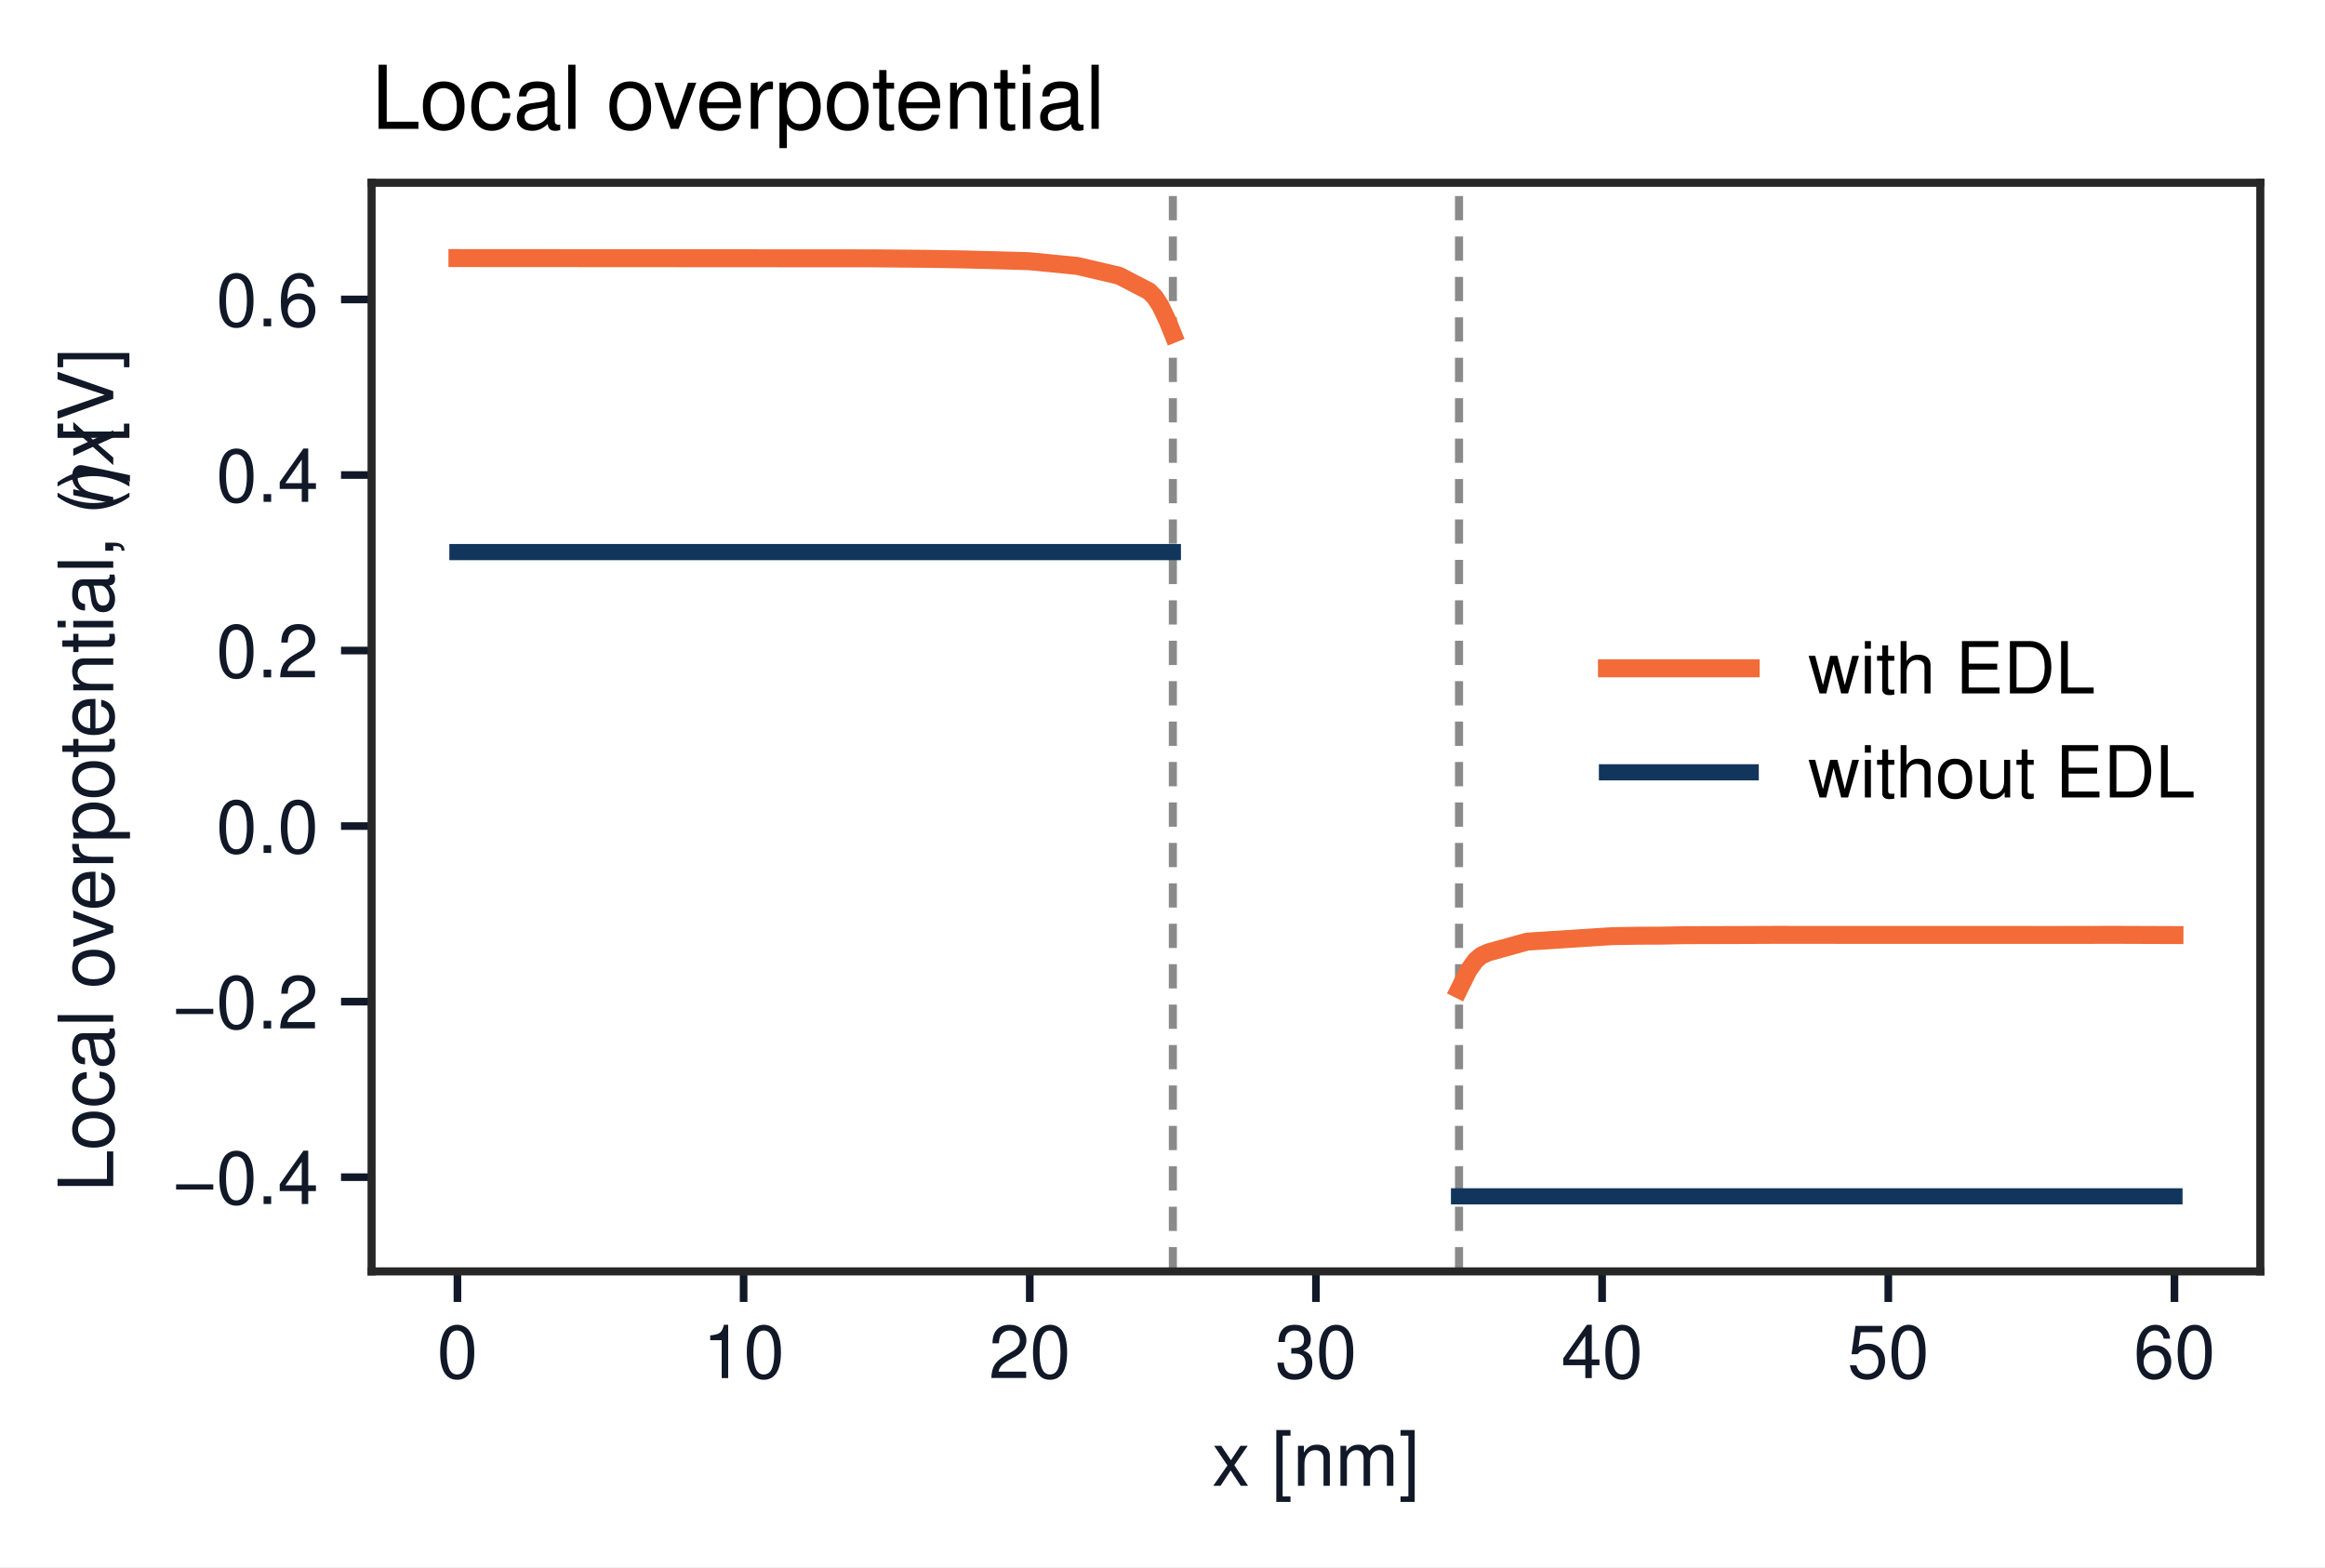
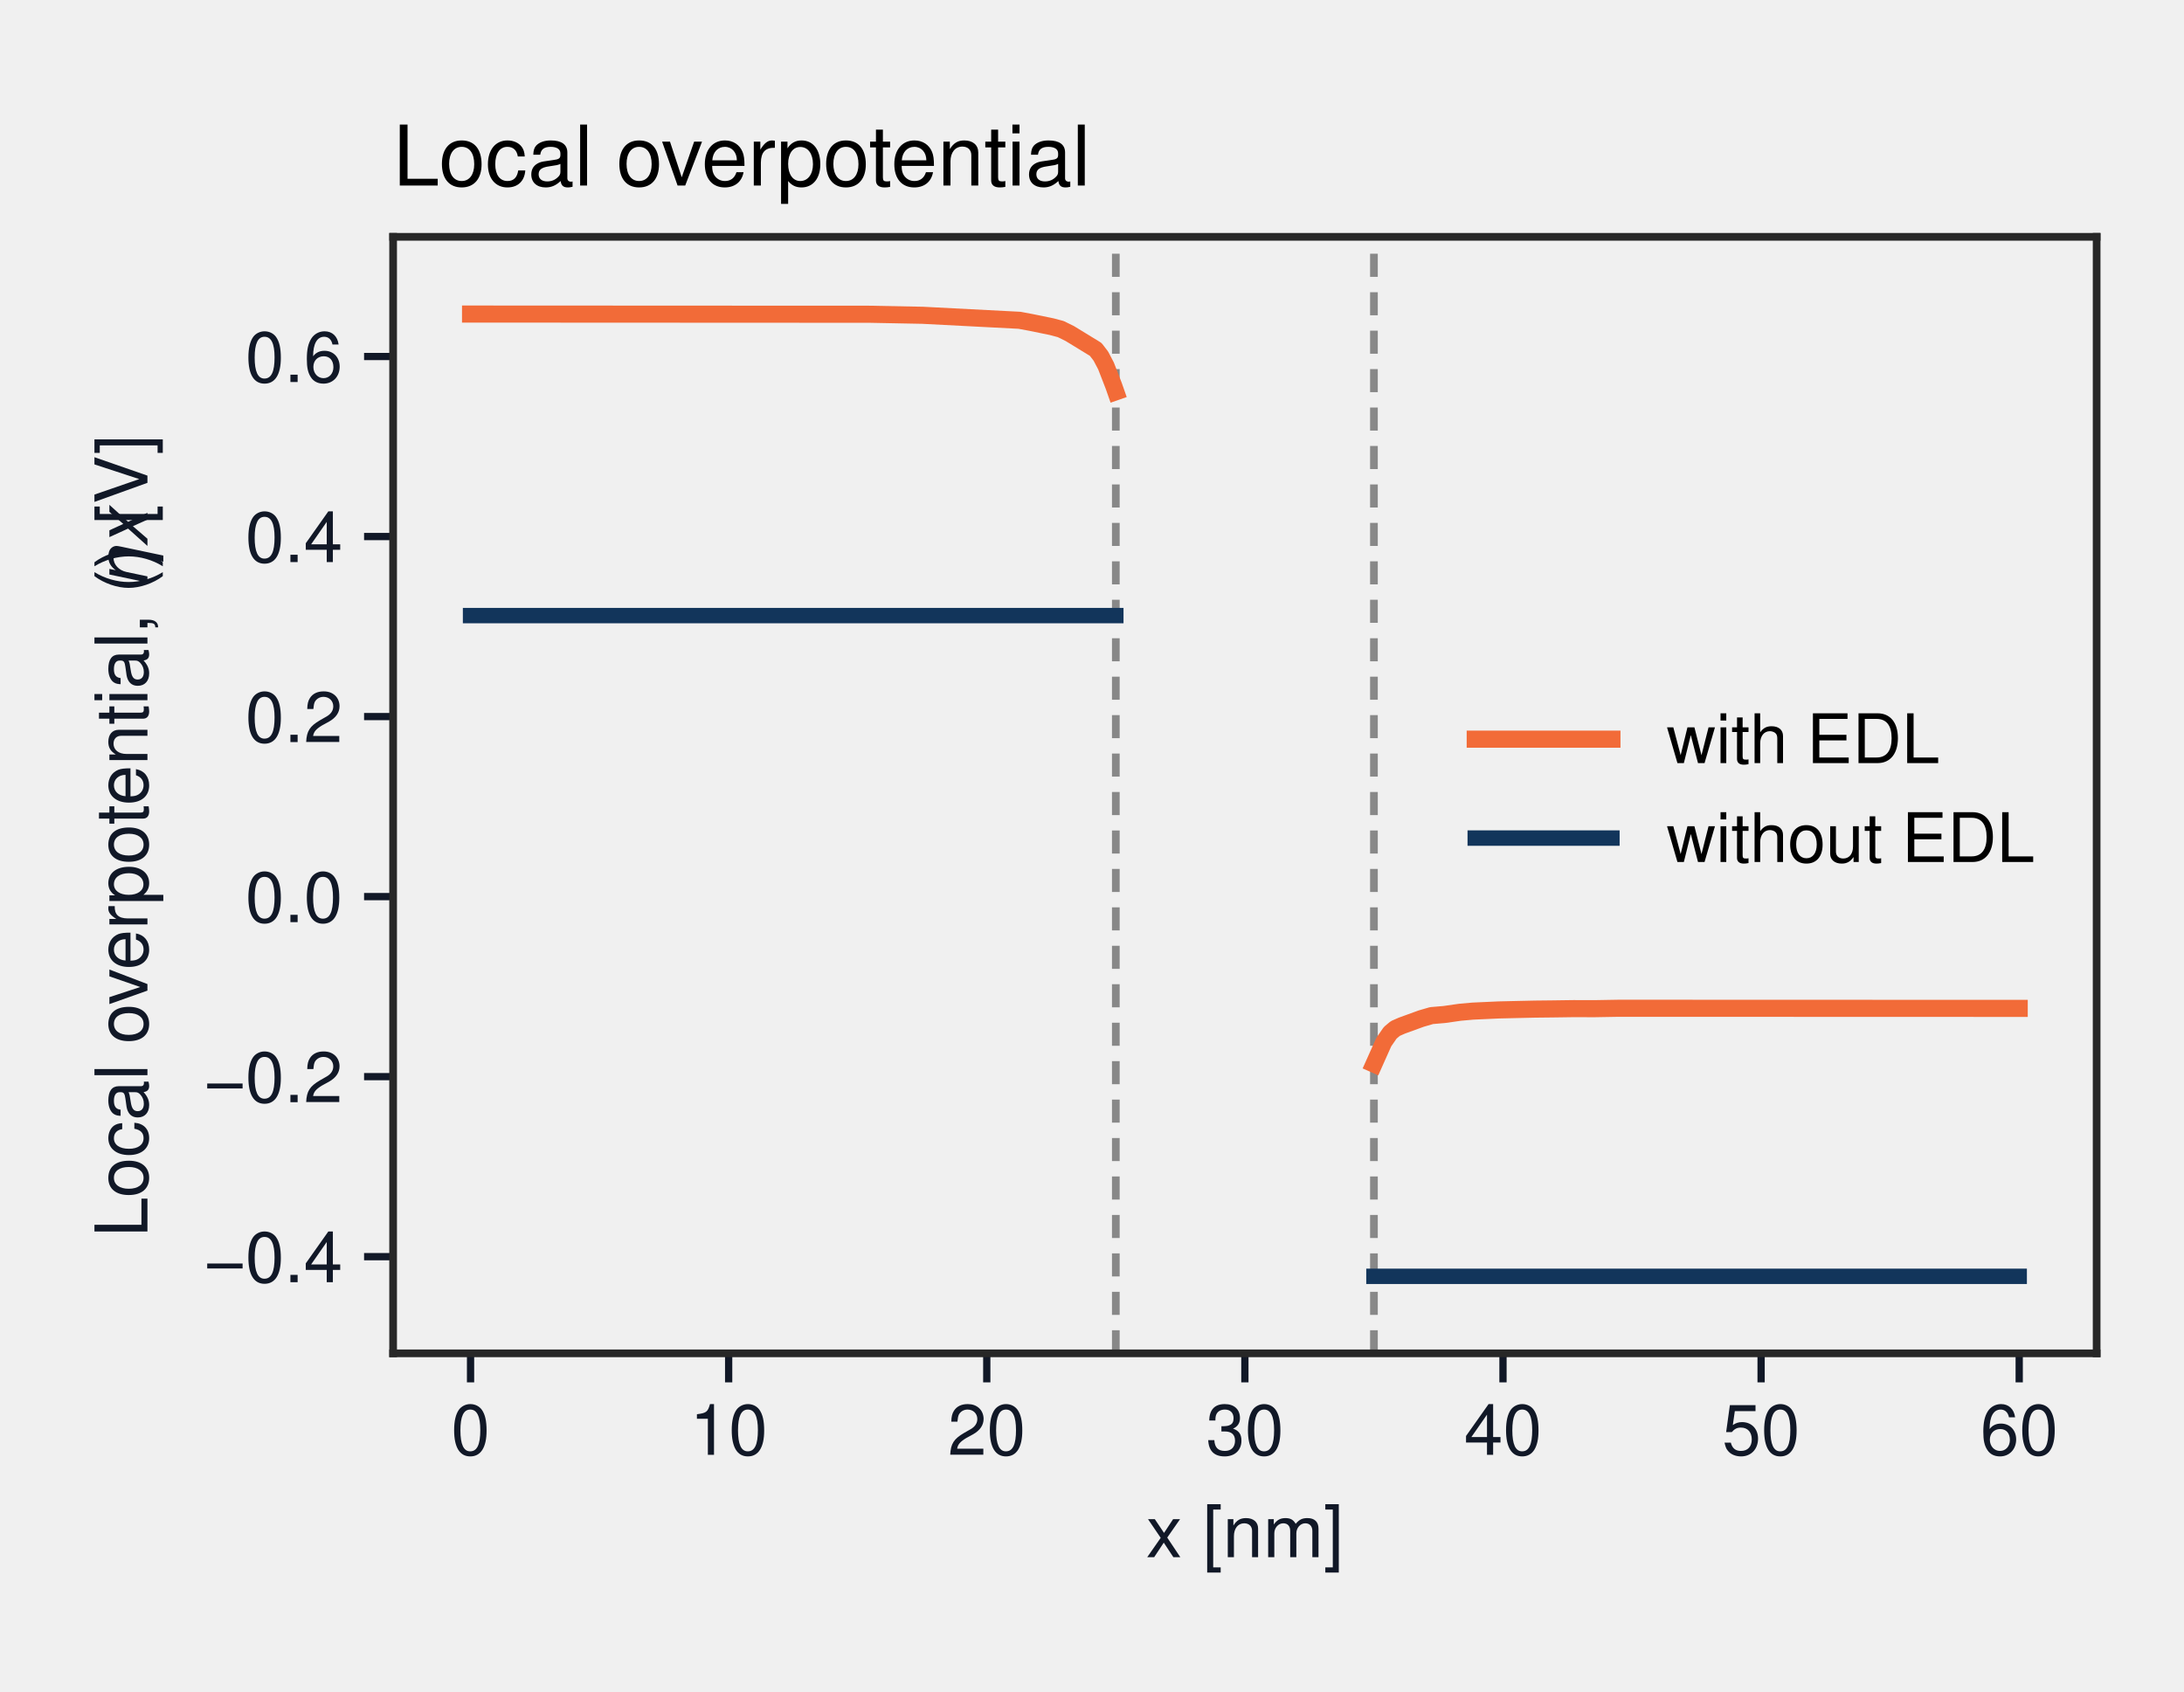
- <svg xmlns="http://www.w3.org/2000/svg" xmlns:xlink="http://www.w3.org/1999/xlink" width="258.801pt" height="174.436pt" viewBox="0 0 258.801 174.436" version="1.1">
+ <svg xmlns="http://www.w3.org/2000/svg" xmlns:xlink="http://www.w3.org/1999/xlink" width="255.6pt" height="198pt" viewBox="0 0 255.6 198" version="1.1">
  <defs>
    <style type="text/css">*{stroke-linejoin: round; stroke-linecap: butt}</style>
  </defs>
  <g id="figure_1">
    <g id="patch_1">
-       <path d="M 0 174.436  L 258.801 174.436  L 258.801 0  L 0 0  z " style="fill: #ffffff" />
+       <path d="M 0 198  L 255.6 198  L 255.6 0  L 0 0  L 0 198  z " style="fill: none; opacity: 0" />
    </g>
    <g id="axes_1">
      <g id="patch_2">
-         <path d="M 41.361 141.521  L 251.601 141.521  L 251.601 20.345  L 41.361 20.345  z " style="fill: #ffffff" />
+         <path d="M 46.008 158.4  L 245.376 158.4  L 245.376 27.72  L 46.008 27.72  L 46.008 158.4  z " style="fill: none" />
      </g>
      <g id="matplotlib.axis_1">
        <g id="xtick_1">
          <g id="line2d_1">
            <defs>
-               <path id="me591e7909f" d="M 0 0  L 0 3.4  " style="stroke: #111827; stroke-width: 0.85" />
+               <path id="mdbfd3d074e" d="M 0 0  L 0 3.4  " style="stroke: #111827; stroke-width: 0.85" />
            </defs>
            <g>
-               <use xlink:href="#me591e7909f" x="50.917" y="141.521" style="fill: #111827; stroke: #111827; stroke-width: 0.85" />
+               <use xlink:href="#mdbfd3d074e" x="55.07" y="158.4" style="fill: #111827; stroke: #111827; stroke-width: 0.85" />
            </g>
          </g>
          <g id="text_1">
-             <text style="fill: #111827; font: 8.2px 'Helvetica', 'Nimbus Sans', 'Arial', 'DejaVu Sans', sans-serif; text-anchor: middle" x="50.917" y="153.399" transform="rotate(-0 50.91739 153.3991)">0</text>
+             <text style="fill: #111827; font: 8.2px 'Helvetica', 'Nimbus Sans', 'Arial', 'DejaVu Sans', sans-serif; text-anchor: middle" x="55.07" y="170.278" transform="rotate(-0 55.07018 170.2783)">0</text>
          </g>
        </g>
        <g id="xtick_2">
          <g id="line2d_2">
            <g>
-               <use xlink:href="#me591e7909f" x="82.772" y="141.521" style="fill: #111827; stroke: #111827; stroke-width: 0.85" />
+               <use xlink:href="#mdbfd3d074e" x="85.277" y="158.4" style="fill: #111827; stroke: #111827; stroke-width: 0.85" />
            </g>
          </g>
          <g id="text_2">
-             <text style="fill: #111827; font: 8.2px 'Helvetica', 'Nimbus Sans', 'Arial', 'DejaVu Sans', sans-serif; text-anchor: middle" x="82.772" y="153.399" transform="rotate(-0 82.77194 153.3991)">10</text>
+             <text style="fill: #111827; font: 8.2px 'Helvetica', 'Nimbus Sans', 'Arial', 'DejaVu Sans', sans-serif; text-anchor: middle" x="85.277" y="170.278" transform="rotate(-0 85.27746 170.2783)">10</text>
          </g>
        </g>
        <g id="xtick_3">
          <g id="line2d_3">
            <g>
-               <use xlink:href="#me591e7909f" x="114.626" y="141.521" style="fill: #111827; stroke: #111827; stroke-width: 0.85" />
+               <use xlink:href="#mdbfd3d074e" x="115.485" y="158.4" style="fill: #111827; stroke: #111827; stroke-width: 0.85" />
            </g>
          </g>
          <g id="text_3">
-             <text style="fill: #111827; font: 8.2px 'Helvetica', 'Nimbus Sans', 'Arial', 'DejaVu Sans', sans-serif; text-anchor: middle" x="114.626" y="153.399" transform="rotate(-0 114.6265 153.3991)">20</text>
+             <text style="fill: #111827; font: 8.2px 'Helvetica', 'Nimbus Sans', 'Arial', 'DejaVu Sans', sans-serif; text-anchor: middle" x="115.485" y="170.278" transform="rotate(-0 115.4847 170.2783)">20</text>
          </g>
        </g>
        <g id="xtick_4">
          <g id="line2d_4">
            <g>
-               <use xlink:href="#me591e7909f" x="146.481" y="141.521" style="fill: #111827; stroke: #111827; stroke-width: 0.85" />
+               <use xlink:href="#mdbfd3d074e" x="145.692" y="158.4" style="fill: #111827; stroke: #111827; stroke-width: 0.85" />
            </g>
          </g>
          <g id="text_4">
-             <text style="fill: #111827; font: 8.2px 'Helvetica', 'Nimbus Sans', 'Arial', 'DejaVu Sans', sans-serif; text-anchor: middle" x="146.481" y="153.399" transform="rotate(-0 146.481 153.3991)">30</text>
+             <text style="fill: #111827; font: 8.2px 'Helvetica', 'Nimbus Sans', 'Arial', 'DejaVu Sans', sans-serif; text-anchor: middle" x="145.692" y="170.278" transform="rotate(-0 145.692 170.2783)">30</text>
          </g>
        </g>
        <g id="xtick_5">
          <g id="line2d_5">
            <g>
-               <use xlink:href="#me591e7909f" x="178.336" y="141.521" style="fill: #111827; stroke: #111827; stroke-width: 0.85" />
+               <use xlink:href="#mdbfd3d074e" x="175.899" y="158.4" style="fill: #111827; stroke: #111827; stroke-width: 0.85" />
            </g>
          </g>
          <g id="text_5">
-             <text style="fill: #111827; font: 8.2px 'Helvetica', 'Nimbus Sans', 'Arial', 'DejaVu Sans', sans-serif; text-anchor: middle" x="178.336" y="153.399" transform="rotate(-0 178.3356 153.3991)">40</text>
+             <text style="fill: #111827; font: 8.2px 'Helvetica', 'Nimbus Sans', 'Arial', 'DejaVu Sans', sans-serif; text-anchor: middle" x="175.899" y="170.278" transform="rotate(-0 175.8993 170.2783)">40</text>
          </g>
        </g>
        <g id="xtick_6">
          <g id="line2d_6">
            <g>
-               <use xlink:href="#me591e7909f" x="210.19" y="141.521" style="fill: #111827; stroke: #111827; stroke-width: 0.85" />
+               <use xlink:href="#mdbfd3d074e" x="206.107" y="158.4" style="fill: #111827; stroke: #111827; stroke-width: 0.85" />
            </g>
          </g>
          <g id="text_6">
-             <text style="fill: #111827; font: 8.2px 'Helvetica', 'Nimbus Sans', 'Arial', 'DejaVu Sans', sans-serif; text-anchor: middle" x="210.19" y="153.399" transform="rotate(-0 210.1901 153.3991)">50</text>
+             <text style="fill: #111827; font: 8.2px 'Helvetica', 'Nimbus Sans', 'Arial', 'DejaVu Sans', sans-serif; text-anchor: middle" x="206.107" y="170.278" transform="rotate(-0 206.1065 170.2783)">50</text>
          </g>
        </g>
        <g id="xtick_7">
          <g id="line2d_7">
            <g>
-               <use xlink:href="#me591e7909f" x="242.045" y="141.521" style="fill: #111827; stroke: #111827; stroke-width: 0.85" />
+               <use xlink:href="#mdbfd3d074e" x="236.314" y="158.4" style="fill: #111827; stroke: #111827; stroke-width: 0.85" />
            </g>
          </g>
          <g id="text_7">
-             <text style="fill: #111827; font: 8.2px 'Helvetica', 'Nimbus Sans', 'Arial', 'DejaVu Sans', sans-serif; text-anchor: middle" x="242.045" y="153.399" transform="rotate(-0 242.0447 153.3991)">60</text>
+             <text style="fill: #111827; font: 8.2px 'Helvetica', 'Nimbus Sans', 'Arial', 'DejaVu Sans', sans-serif; text-anchor: middle" x="236.314" y="170.278" transform="rotate(-0 236.3138 170.2783)">60</text>
          </g>
        </g>
        <g id="text_8">
-           <text style="fill: #111827; font: 8.5px 'Helvetica', 'Nimbus Sans', 'Arial', 'DejaVu Sans', sans-serif; text-anchor: middle" x="146.481" y="165.383" transform="rotate(-0 146.481 165.3835)">x [nm]</text>
+           <text style="fill: #111827; font: 8.5px 'Helvetica', 'Nimbus Sans', 'Arial', 'DejaVu Sans', sans-serif; text-anchor: middle" x="145.692" y="182.263" transform="rotate(-0 145.692 182.2627)">x [nm]</text>
        </g>
      </g>
      <g id="matplotlib.axis_2">
        <g id="ytick_1">
          <g id="line2d_8">
            <defs>
-               <path id="ma3e7fbd832" d="M 0 0  L -3.4 0  " style="stroke: #111827; stroke-width: 0.85" />
+               <path id="m9db03c7420" d="M 0 0  L -3.4 0  " style="stroke: #111827; stroke-width: 0.85" />
            </defs>
            <g>
-               <use xlink:href="#ma3e7fbd832" x="41.361" y="131.03" style="fill: #111827; stroke: #111827; stroke-width: 0.85" />
+               <use xlink:href="#m9db03c7420" x="46.008" y="147.087" style="fill: #111827; stroke: #111827; stroke-width: 0.85" />
            </g>
          </g>
          <g id="text_9">
-             <text style="fill: #111827; font: 8.2px 'Helvetica', 'Nimbus Sans', 'Arial', 'DejaVu Sans', sans-serif; text-anchor: end" x="35.461" y="134.019" transform="rotate(-0 35.46103 134.0194)">−0.4</text>
+             <text style="fill: #111827; font: 8.2px 'Helvetica', 'Nimbus Sans', 'Arial', 'DejaVu Sans', sans-serif; text-anchor: end" x="40.108" y="150.076" transform="rotate(-0 40.108 150.0758)">−0.4</text>
          </g>
        </g>
        <g id="ytick_2">
          <g id="line2d_9">
            <g>
-               <use xlink:href="#ma3e7fbd832" x="41.361" y="111.491" style="fill: #111827; stroke: #111827; stroke-width: 0.85" />
+               <use xlink:href="#m9db03c7420" x="46.008" y="126.015" style="fill: #111827; stroke: #111827; stroke-width: 0.85" />
            </g>
          </g>
          <g id="text_10">
-             <text style="fill: #111827; font: 8.2px 'Helvetica', 'Nimbus Sans', 'Arial', 'DejaVu Sans', sans-serif; text-anchor: end" x="35.461" y="114.48" transform="rotate(-0 35.46103 114.4801)">−0.2</text>
+             <text style="fill: #111827; font: 8.2px 'Helvetica', 'Nimbus Sans', 'Arial', 'DejaVu Sans', sans-serif; text-anchor: end" x="40.108" y="129.004" transform="rotate(-0 40.108 129.004)">−0.2</text>
          </g>
        </g>
        <g id="ytick_3">
          <g id="line2d_10">
            <g>
-               <use xlink:href="#ma3e7fbd832" x="41.361" y="91.952" style="fill: #111827; stroke: #111827; stroke-width: 0.85" />
+               <use xlink:href="#m9db03c7420" x="46.008" y="104.943" style="fill: #111827; stroke: #111827; stroke-width: 0.85" />
            </g>
          </g>
          <g id="text_11">
-             <text style="fill: #111827; font: 8.2px 'Helvetica', 'Nimbus Sans', 'Arial', 'DejaVu Sans', sans-serif; text-anchor: end" x="35.461" y="94.941" transform="rotate(-0 35.46103 94.94079)">0.0</text>
+             <text style="fill: #111827; font: 8.2px 'Helvetica', 'Nimbus Sans', 'Arial', 'DejaVu Sans', sans-serif; text-anchor: end" x="40.108" y="107.932" transform="rotate(-0 40.108 107.9322)">0.0</text>
          </g>
        </g>
        <g id="ytick_4">
          <g id="line2d_11">
            <g>
-               <use xlink:href="#ma3e7fbd832" x="41.361" y="72.412" style="fill: #111827; stroke: #111827; stroke-width: 0.85" />
+               <use xlink:href="#m9db03c7420" x="46.008" y="83.871" style="fill: #111827; stroke: #111827; stroke-width: 0.85" />
            </g>
          </g>
          <g id="text_12">
-             <text style="fill: #111827; font: 8.2px 'Helvetica', 'Nimbus Sans', 'Arial', 'DejaVu Sans', sans-serif; text-anchor: end" x="35.461" y="75.401" transform="rotate(-0 35.46103 75.40148)">0.2</text>
+             <text style="fill: #111827; font: 8.2px 'Helvetica', 'Nimbus Sans', 'Arial', 'DejaVu Sans', sans-serif; text-anchor: end" x="40.108" y="86.86" transform="rotate(-0 40.108 86.86039)">0.2</text>
          </g>
        </g>
        <g id="ytick_5">
          <g id="line2d_12">
            <g>
-               <use xlink:href="#ma3e7fbd832" x="41.361" y="52.873" style="fill: #111827; stroke: #111827; stroke-width: 0.85" />
+               <use xlink:href="#m9db03c7420" x="46.008" y="62.799" style="fill: #111827; stroke: #111827; stroke-width: 0.85" />
            </g>
          </g>
          <g id="text_13">
-             <text style="fill: #111827; font: 8.2px 'Helvetica', 'Nimbus Sans', 'Arial', 'DejaVu Sans', sans-serif; text-anchor: end" x="35.461" y="55.862" transform="rotate(-0 35.46103 55.86217)">0.4</text>
+             <text style="fill: #111827; font: 8.2px 'Helvetica', 'Nimbus Sans', 'Arial', 'DejaVu Sans', sans-serif; text-anchor: end" x="40.108" y="65.789" transform="rotate(-0 40.108 65.78859)">0.4</text>
          </g>
        </g>
        <g id="ytick_6">
          <g id="line2d_13">
            <g>
-               <use xlink:href="#ma3e7fbd832" x="41.361" y="33.334" style="fill: #111827; stroke: #111827; stroke-width: 0.85" />
+               <use xlink:href="#m9db03c7420" x="46.008" y="41.728" style="fill: #111827; stroke: #111827; stroke-width: 0.85" />
            </g>
          </g>
          <g id="text_14">
-             <text style="fill: #111827; font: 8.2px 'Helvetica', 'Nimbus Sans', 'Arial', 'DejaVu Sans', sans-serif; text-anchor: end" x="35.461" y="36.323" transform="rotate(-0 35.46103 36.32287)">0.6</text>
+             <text style="fill: #111827; font: 8.2px 'Helvetica', 'Nimbus Sans', 'Arial', 'DejaVu Sans', sans-serif; text-anchor: end" x="40.108" y="44.717" transform="rotate(-0 40.108 44.71679)">0.6</text>
          </g>
        </g>
        <g id="text_15">
-           <g style="fill: #111827" transform="translate(13.405 132.6978) rotate(-90)">
+           <g style="fill: #111827" transform="translate(18.05197 144.825) rotate(-90)">
            <text>
              <tspan style="font: 8.5px 'Nimbus Sans'" x="0 4.726 9.452 13.702 18.428 20.315 22.678 27.404 31.654 36.38 39.21 43.936 48.662 51.025 55.751 60.477 62.84 64.727 69.453 71.34 73.703 80.784 87.864 90.695 93.058 95.421 101.09" y="-0.797">Local overpotential, () [V]</tspan>
              <tspan style="font: italic 8.5px 'Nimbus Sans'" x="76.066 83.614" y="-0.797">ηx</tspan>
            </text>
          </g>
        </g>
      </g>
      <g id="line2d_14">
-         <path d="M 130.554 141.521  L 130.554 20.345  " clip-path="url(#p10d69ebbb2)" style="fill: none; stroke-dasharray: 2.7,1.8; stroke-dashoffset: 0; stroke: #767676; stroke-opacity: 0.85; stroke-width: 0.9" />
+         <path d="M 130.588 158.4  L 130.588 27.72  " clip-path="url(#pa25543b0e6)" style="fill: none; stroke-dasharray: 2.7,1.8; stroke-dashoffset: 0; stroke: #767676; stroke-opacity: 0.85; stroke-width: 0.9" />
      </g>
      <g id="line2d_15">
-         <path d="M 162.408 141.521  L 162.408 20.345  " clip-path="url(#p10d69ebbb2)" style="fill: none; stroke-dasharray: 2.7,1.8; stroke-dashoffset: 0; stroke: #767676; stroke-opacity: 0.85; stroke-width: 0.9" />
+         <path d="M 160.796 158.4  L 160.796 27.72  " clip-path="url(#pa25543b0e6)" style="fill: none; stroke-dasharray: 2.7,1.8; stroke-dashoffset: 0; stroke: #767676; stroke-opacity: 0.85; stroke-width: 0.9" />
      </g>
      <g id="line2d_16">
-         <path d="M 50.917 61.455  L 130.554 61.455  M 162.408 133.164  L 242.045 133.164  L 242.045 133.164  " clip-path="url(#p10d69ebbb2)" style="fill: none; stroke: #12355b; stroke-width: 1.8; stroke-linecap: square" />
+         <path d="M 55.07 72.054  L 130.588 72.054  M 160.796 149.388  L 236.314 149.388  L 236.314 149.388  " clip-path="url(#pa25543b0e6)" style="fill: none; stroke: #12355b; stroke-width: 1.8; stroke-linecap: square" />
      </g>
      <g id="patch_3">
-         <path d="M 41.361 141.521  L 41.361 20.345  " style="fill: none; stroke: #272727; stroke-width: 0.9; stroke-linejoin: miter; stroke-linecap: square" />
+         <path d="M 46.008 158.4  L 46.008 27.72  " style="fill: none; stroke: #272727; stroke-width: 0.9; stroke-linejoin: miter; stroke-linecap: square" />
      </g>
      <g id="patch_4">
-         <path d="M 251.601 141.521  L 251.601 20.345  " style="fill: none; stroke: #272727; stroke-width: 0.9; stroke-linejoin: miter; stroke-linecap: square" />
+         <path d="M 245.376 158.4  L 245.376 27.72  " style="fill: none; stroke: #272727; stroke-width: 0.9; stroke-linejoin: miter; stroke-linecap: square" />
      </g>
      <g id="patch_5">
-         <path d="M 41.361 141.521  L 251.601 141.521  " style="fill: none; stroke: #272727; stroke-width: 0.9; stroke-linejoin: miter; stroke-linecap: square" />
+         <path d="M 46.008 158.4  L 245.376 158.4  " style="fill: none; stroke: #272727; stroke-width: 0.9; stroke-linejoin: miter; stroke-linecap: square" />
      </g>
      <g id="patch_6">
-         <path d="M 41.361 20.345  L 251.601 20.345  " style="fill: none; stroke: #272727; stroke-width: 0.9; stroke-linejoin: miter; stroke-linecap: square" />
+         <path d="M 46.008 27.72  L 245.376 27.72  " style="fill: none; stroke: #272727; stroke-width: 0.9; stroke-linejoin: miter; stroke-linecap: square" />
      </g>
      <g id="line2d_17">
-         <path d="M 50.917 28.726  L 96.986 28.755  L 103.043 28.808  L 107.347 28.878  L 114.52 29.07  L 119.94 29.605  L 124.563 30.688  L 127.91 32.425  L 128.548 33.078  L 129.186 34.06  L 129.983 35.751  L 130.554 37.164  M 162.408 110.129  L 163.458 108.014  L 164.255 106.895  L 164.892 106.358  L 165.689 106.004  L 169.993 104.812  L 179.398 104.206  L 182.427 104.154  L 184.818 104.148  L 187.528 104.094  L 193.426 104.078  L 197.411 104.061  L 229.133 104.069  L 235.509 104.059  L 242.045 104.083  L 242.045 104.083  " clip-path="url(#p10d69ebbb2)" style="fill: none; stroke: #f26b38; stroke-width: 2; stroke-linecap: square" />
+         <path d="M 55.07 36.759  L 98.454 36.78  L 101.628 36.779  L 107.977 36.902  L 119.314 37.488  L 120.675 37.743  L 123.093 38.238  L 124.151 38.521  L 125.21 39.045  L 128.233 40.895  L 128.837 41.681  L 129.442 42.835  L 130.349 45.174  L 130.588 45.858  M 160.796 124.546  L 161.942 121.98  L 162.698 120.884  L 163.302 120.379  L 164.058 120.046  L 166.326 119.222  L 167.535 118.87  L 169.047 118.74  L 170.861 118.48  L 172.372 118.345  L 175.395 118.208  L 177.209 118.165  L 179.628 118.111  L 181.744 118.088  L 184.163 118.054  L 186.581 118.061  L 189.453 118.011  L 236.314 118.026  L 236.314 118.026  " clip-path="url(#pa25543b0e6)" style="fill: none; stroke: #f26b38; stroke-width: 2; stroke-linecap: square" />
      </g>
      <g id="text_16">
-         <text style="font: 9.8px 'Helvetica', 'Nimbus Sans', 'Arial', 'DejaVu Sans', sans-serif; text-anchor: start" x="41.361" y="14.345" transform="rotate(-0 41.36103 14.34481)">Local overpotential</text>
+         <text style="font: 9.8px 'Helvetica', 'Nimbus Sans', 'Arial', 'DejaVu Sans', sans-serif; text-anchor: start" x="46.008" y="21.72" transform="rotate(-0 46.008 21.72)">Local overpotential</text>
      </g>
      <g id="legend_1">
        <g id="line2d_18">
-           <path d="M 178.875 74.389  L 186.875 74.389  L 194.875 74.389  " style="fill: none; stroke: #f26b38; stroke-width: 2; stroke-linecap: square" />
+           <path d="M 172.65 86.516  L 180.65 86.516  L 188.65 86.516  " style="fill: none; stroke: #f26b38; stroke-width: 2; stroke-linecap: square" />
        </g>
        <g id="text_17">
-           <text style="font: 8px 'Helvetica', 'Nimbus Sans', 'Arial', 'DejaVu Sans', sans-serif; text-anchor: start" x="201.275" y="77.189" transform="rotate(-0 201.2748 77.18906)">with EDL</text>
+           <text style="font: 8px 'Helvetica', 'Nimbus Sans', 'Arial', 'DejaVu Sans', sans-serif; text-anchor: start" x="195.05" y="89.316" transform="rotate(-0 195.0497 89.31625)">with EDL</text>
        </g>
        <g id="line2d_19">
-           <path d="M 178.875 85.965  L 186.875 85.965  L 194.875 85.965  " style="fill: none; stroke: #12355b; stroke-width: 1.8; stroke-linecap: square" />
+           <path d="M 172.65 98.093  L 180.65 98.093  L 188.65 98.093  " style="fill: none; stroke: #12355b; stroke-width: 1.8; stroke-linecap: square" />
        </g>
        <g id="text_18">
-           <text style="font: 8px 'Helvetica', 'Nimbus Sans', 'Arial', 'DejaVu Sans', sans-serif; text-anchor: start" x="201.275" y="88.765" transform="rotate(-0 201.2748 88.76531)">without EDL</text>
+           <text style="font: 8px 'Helvetica', 'Nimbus Sans', 'Arial', 'DejaVu Sans', sans-serif; text-anchor: start" x="195.05" y="100.892" transform="rotate(-0 195.0497 100.8925)">without EDL</text>
        </g>
      </g>
    </g>
  </g>
  <defs>
-     <clipPath id="p10d69ebbb2">
-       <rect x="41.361" y="20.345" width="210.24" height="121.176" />
+     <clipPath id="pa25543b0e6">
+       <rect x="46.008" y="27.72" width="199.368" height="130.68" />
    </clipPath>
  </defs>
</svg>
